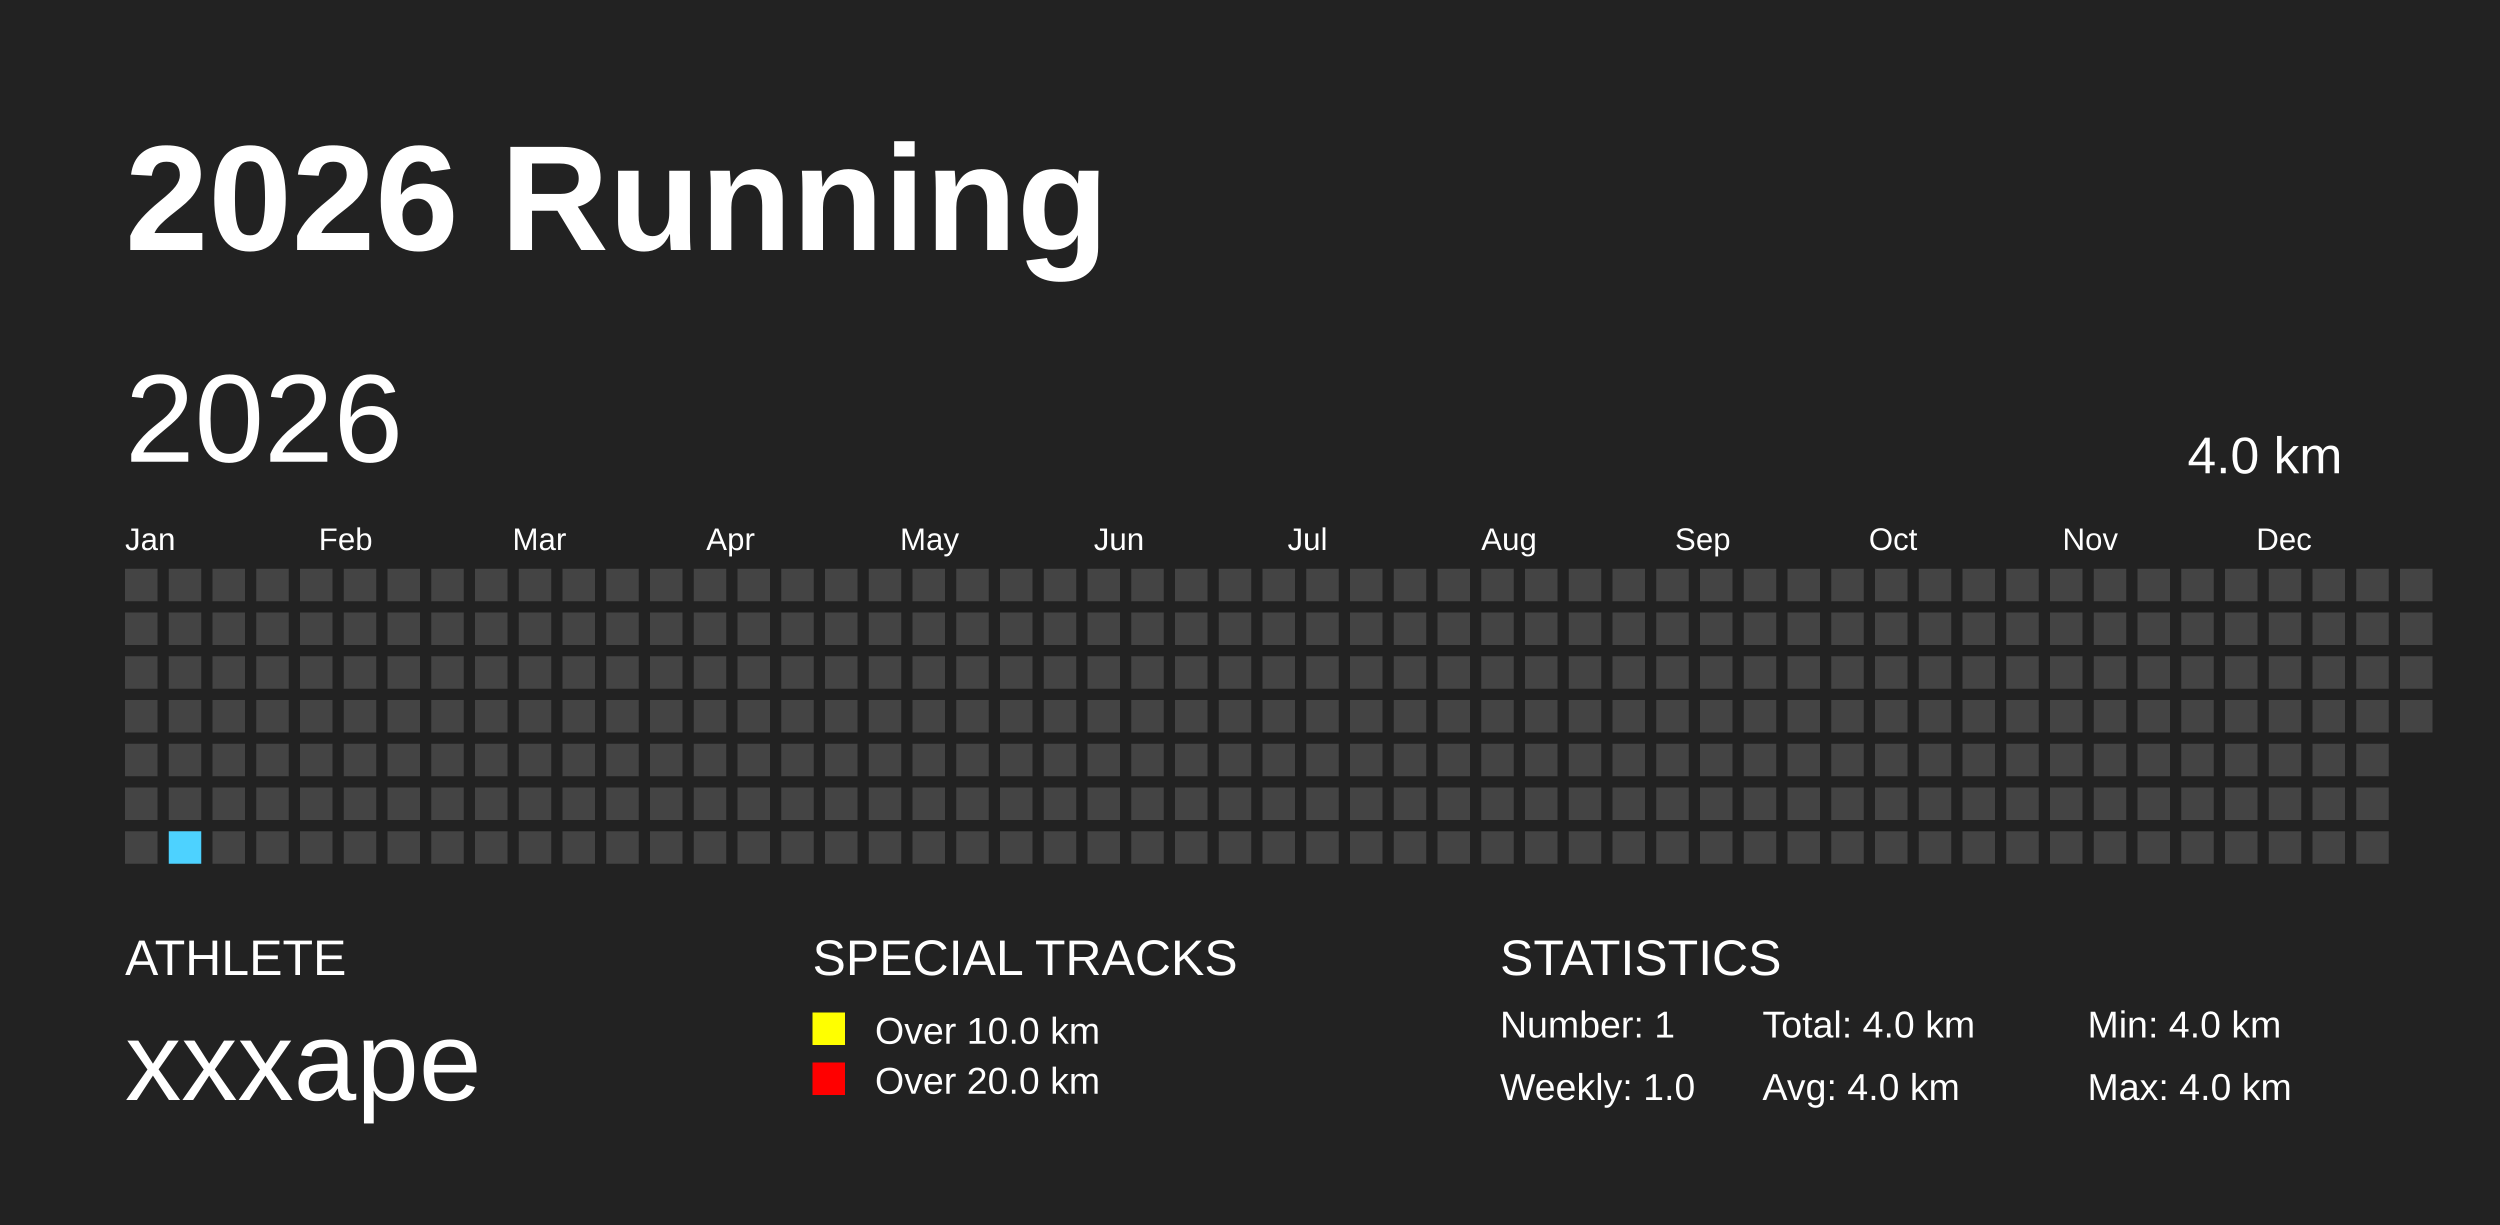
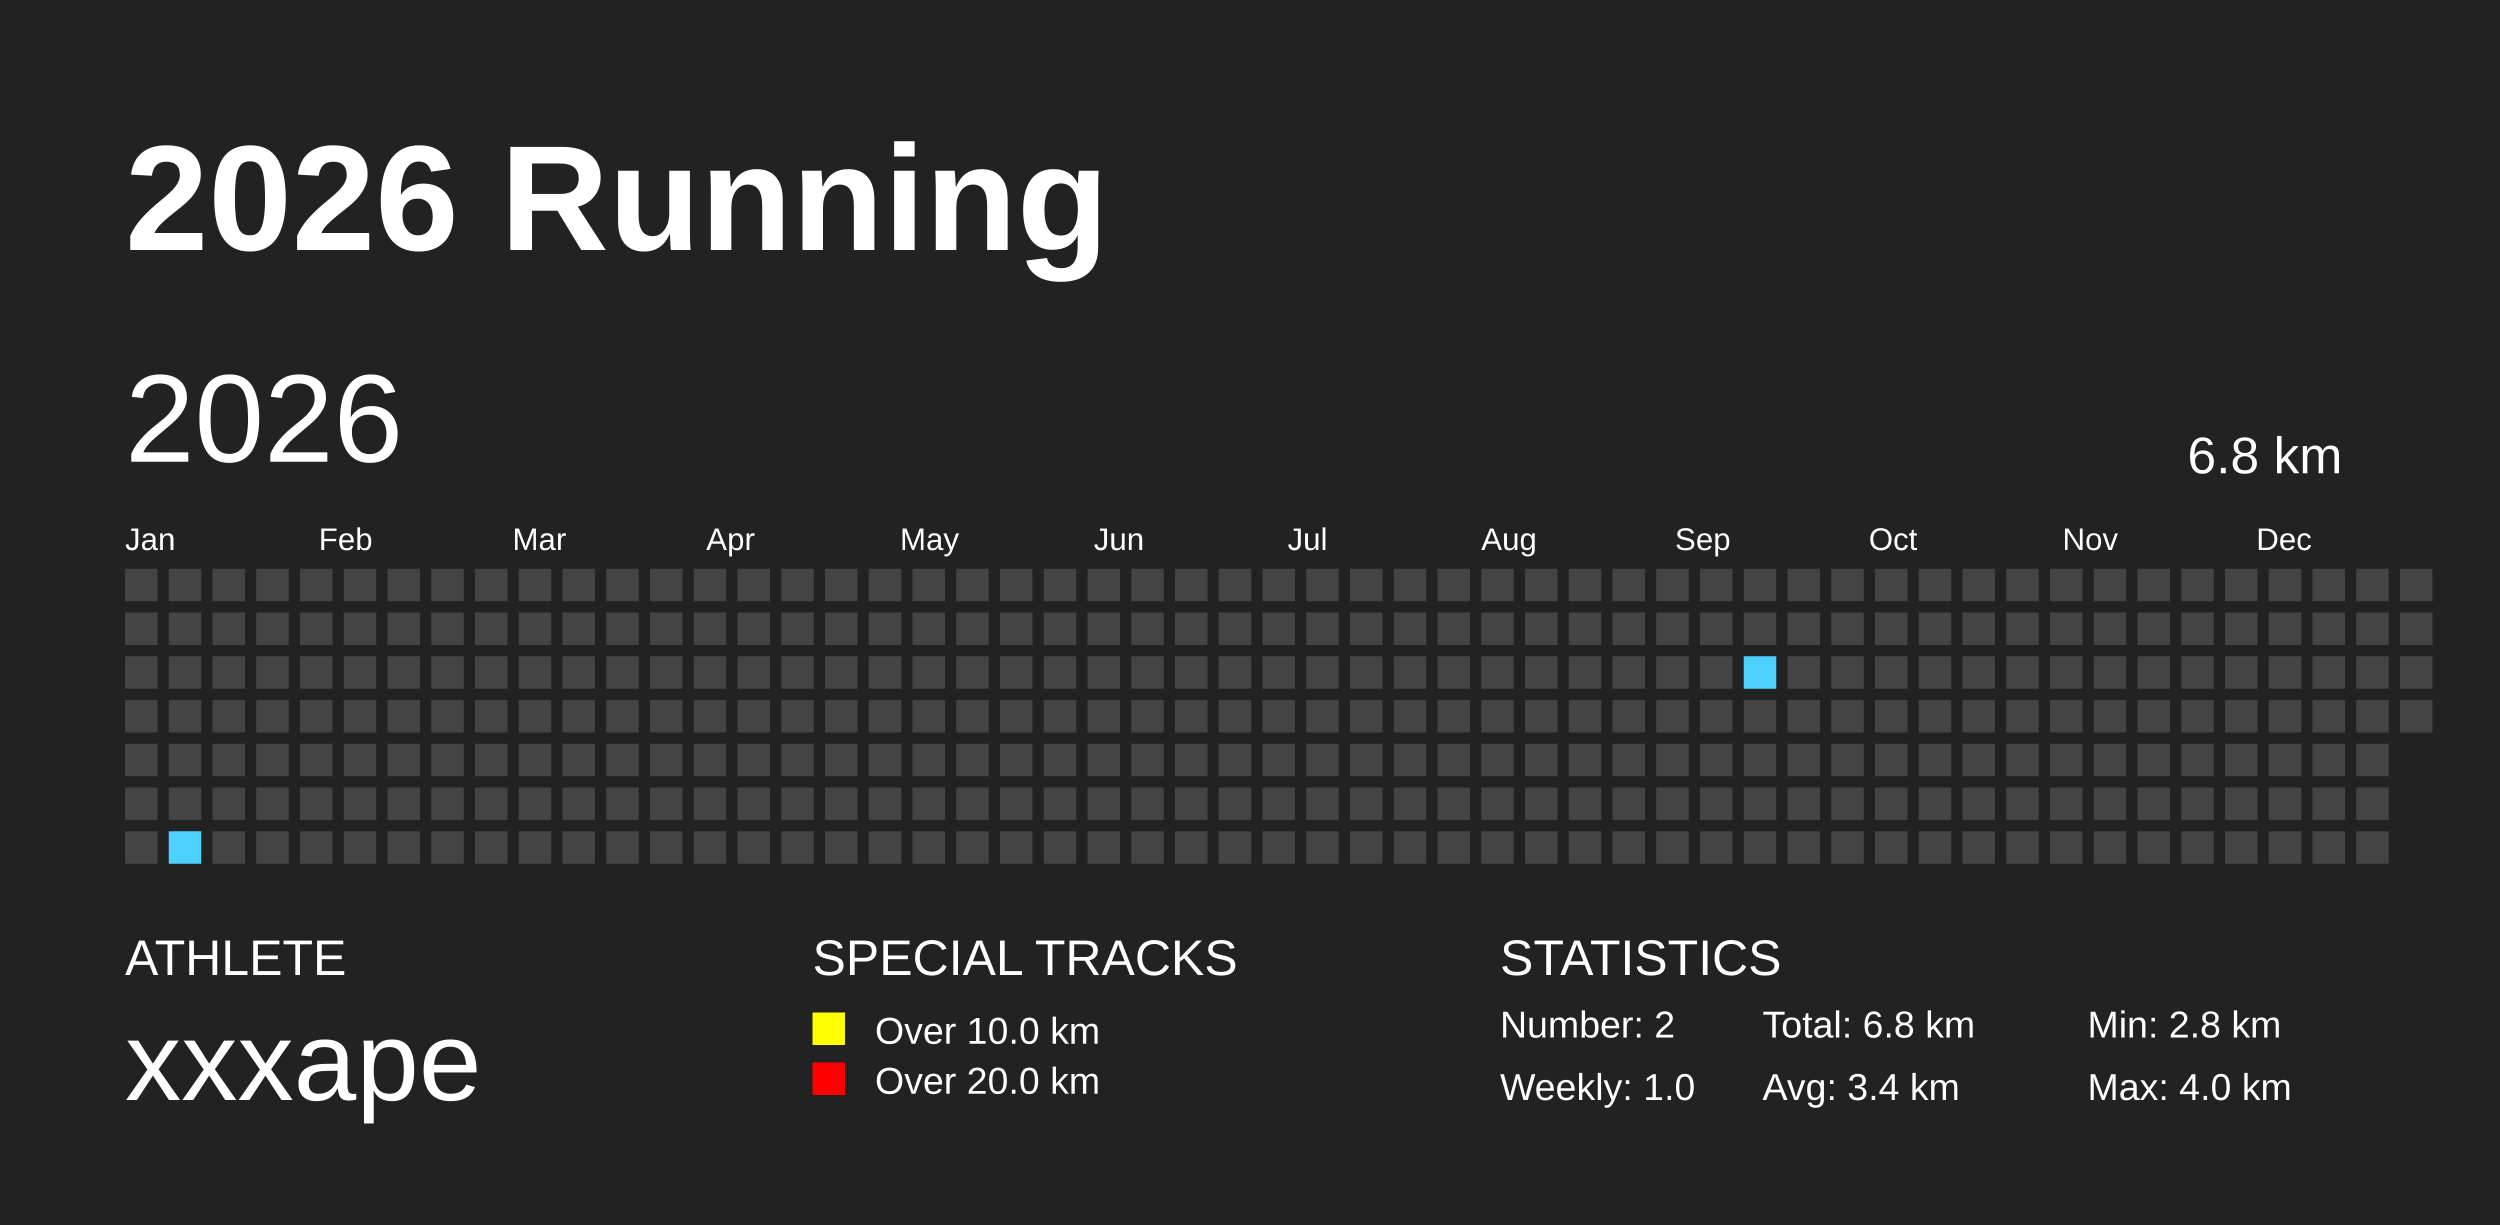
<svg xmlns="http://www.w3.org/2000/svg" baseProfile="full" height="98mm" version="1.1" viewBox="0,0,200,98" width="200mm">
  <defs />
  <rect fill="#222222" height="98" width="200" x="0" y="0" />
  <text fill="#FFFFFF" style="font-size:12px; font-family:Arial; font-weight:bold;" x="10" y="20">2026 Running</text>
  <text fill="#FFFFFF" style="font-size:4px; font-family:Arial" x="10" y="78">ATHLETE</text>
  <text fill="#FFFFFF" style="font-size:9px; font-family:Arial" x="10" y="88">xxxape</text>
  <text fill="#FFFFFF" style="font-size:4px; font-family:Arial" x="65" y="78">SPECIAL TRACKS</text>
  <rect fill="yellow" height="2.6" width="2.6" x="65" y="81" />
  <text fill="#FFFFFF" style="font-size:3px; font-family:Arial" x="70" y="83.5">Over 10.0 km</text>
  <rect fill="red" height="2.6" width="2.6" x="65" y="85" />
  <text fill="#FFFFFF" style="font-size:3px; font-family:Arial" x="70" y="87.5">Over 20.0 km</text>
  <text fill="#FFFFFF" style="font-size:4px; font-family:Arial" x="120" y="78">STATISTICS</text>
-   <text fill="#FFFFFF" style="font-size:3px; font-family:Arial" x="120" y="83">Number: 1</text>
+   <text fill="#FFFFFF" style="font-size:3px; font-family:Arial" x="120" y="83">Number: 2</text>
  <text fill="#FFFFFF" style="font-size:3px; font-family:Arial" x="120" y="88">Weekly: 1.0</text>
-   <text fill="#FFFFFF" style="font-size:3px; font-family:Arial" x="141" y="83">Total: 4.0 km</text>
-   <text fill="#FFFFFF" style="font-size:3px; font-family:Arial" x="141" y="88">Avg: 4.0 km</text>
-   <text fill="#FFFFFF" style="font-size:3px; font-family:Arial" x="167" y="83">Min: 4.0 km</text>
+   <text fill="#FFFFFF" style="font-size:3px; font-family:Arial" x="141" y="83">Total: 6.8 km</text>
+   <text fill="#FFFFFF" style="font-size:3px; font-family:Arial" x="141" y="88">Avg: 3.4 km</text>
+   <text fill="#FFFFFF" style="font-size:3px; font-family:Arial" x="167" y="83">Min: 2.8 km</text>
  <text fill="#FFFFFF" style="font-size:3px; font-family:Arial" x="167" y="88">Max: 4.0 km</text>
  <text dominant-baseline="hanging" fill="#FFFFFF" style="font-size:10.0px; font-family:Arial;" x="10" y="30">2026</text>
-   <text dominant-baseline="hanging" fill="#FFFFFF" style="font-size:4.125px; font-family:Arial;" x="175" y="35">4.0 km</text>
+   <text dominant-baseline="hanging" fill="#FFFFFF" style="font-size:4.125px; font-family:Arial;" x="175" y="35">6.8 km</text>
  <text fill="#FFFFFF" style="font-size:2.5px; font-family:Arial" x="10.0" y="44">Jan</text>
  <text fill="#FFFFFF" style="font-size:2.5px; font-family:Arial" x="25.5" y="44">Feb</text>
  <text fill="#FFFFFF" style="font-size:2.5px; font-family:Arial" x="41.0" y="44">Mar</text>
  <text fill="#FFFFFF" style="font-size:2.5px; font-family:Arial" x="56.5" y="44">Apr</text>
  <text fill="#FFFFFF" style="font-size:2.5px; font-family:Arial" x="72.0" y="44">May</text>
  <text fill="#FFFFFF" style="font-size:2.5px; font-family:Arial" x="87.5" y="44">Jun</text>
  <text fill="#FFFFFF" style="font-size:2.5px; font-family:Arial" x="103.0" y="44">Jul</text>
  <text fill="#FFFFFF" style="font-size:2.5px; font-family:Arial" x="118.5" y="44">Aug</text>
  <text fill="#FFFFFF" style="font-size:2.5px; font-family:Arial" x="134.0" y="44">Sep</text>
  <text fill="#FFFFFF" style="font-size:2.5px; font-family:Arial" x="149.5" y="44">Oct</text>
  <text fill="#FFFFFF" style="font-size:2.5px; font-family:Arial" x="165.0" y="44">Nov</text>
  <text fill="#FFFFFF" style="font-size:2.5px; font-family:Arial" x="180.5" y="44">Dec</text>
  <rect fill="#444444" height="2.6" width="2.6" x="10.0" y="45.5" />
  <rect fill="#444444" height="2.6" width="2.6" x="10.0" y="49.0" />
  <rect fill="#444444" height="2.6" width="2.6" x="10.0" y="52.5" />
  <rect fill="#444444" height="2.6" width="2.6" x="10.0" y="56.0" />
  <rect fill="#444444" height="2.6" width="2.6" x="10.0" y="59.5" />
  <rect fill="#444444" height="2.6" width="2.6" x="10.0" y="63.0" />
  <rect fill="#444444" height="2.6" width="2.6" x="10.0" y="66.5" />
  <rect fill="#444444" height="2.6" width="2.6" x="13.5" y="45.5" />
  <rect fill="#444444" height="2.6" width="2.6" x="13.5" y="49.0" />
  <rect fill="#444444" height="2.6" width="2.6" x="13.5" y="52.5" />
  <rect fill="#444444" height="2.6" width="2.6" x="13.5" y="56.0" />
  <rect fill="#444444" height="2.6" width="2.6" x="13.5" y="59.5" />
  <rect fill="#444444" height="2.6" width="2.6" x="13.5" y="63.0" />
-   <rect fill="#4DD2FF" height="2.6" width="2.6" x="13.5" y="66.5" />
+   <rect fill="#4dd2ff" height="2.6" width="2.6" x="13.5" y="66.5" />
  <rect fill="#444444" height="2.6" width="2.6" x="17.0" y="45.5" />
  <rect fill="#444444" height="2.6" width="2.6" x="17.0" y="49.0" />
  <rect fill="#444444" height="2.6" width="2.6" x="17.0" y="52.5" />
  <rect fill="#444444" height="2.6" width="2.6" x="17.0" y="56.0" />
  <rect fill="#444444" height="2.6" width="2.6" x="17.0" y="59.5" />
  <rect fill="#444444" height="2.6" width="2.6" x="17.0" y="63.0" />
  <rect fill="#444444" height="2.6" width="2.6" x="17.0" y="66.5" />
  <rect fill="#444444" height="2.6" width="2.6" x="20.5" y="45.5" />
  <rect fill="#444444" height="2.6" width="2.6" x="20.5" y="49.0" />
  <rect fill="#444444" height="2.6" width="2.6" x="20.5" y="52.5" />
  <rect fill="#444444" height="2.6" width="2.6" x="20.5" y="56.0" />
  <rect fill="#444444" height="2.6" width="2.6" x="20.5" y="59.5" />
  <rect fill="#444444" height="2.6" width="2.6" x="20.5" y="63.0" />
  <rect fill="#444444" height="2.6" width="2.6" x="20.5" y="66.5" />
  <rect fill="#444444" height="2.6" width="2.6" x="24.0" y="45.5" />
  <rect fill="#444444" height="2.6" width="2.6" x="24.0" y="49.0" />
  <rect fill="#444444" height="2.6" width="2.6" x="24.0" y="52.5" />
  <rect fill="#444444" height="2.6" width="2.6" x="24.0" y="56.0" />
  <rect fill="#444444" height="2.6" width="2.6" x="24.0" y="59.5" />
  <rect fill="#444444" height="2.6" width="2.6" x="24.0" y="63.0" />
  <rect fill="#444444" height="2.6" width="2.6" x="24.0" y="66.5" />
  <rect fill="#444444" height="2.6" width="2.6" x="27.5" y="45.5" />
  <rect fill="#444444" height="2.6" width="2.6" x="27.5" y="49.0" />
  <rect fill="#444444" height="2.6" width="2.6" x="27.5" y="52.5" />
  <rect fill="#444444" height="2.6" width="2.6" x="27.5" y="56.0" />
  <rect fill="#444444" height="2.6" width="2.6" x="27.5" y="59.5" />
  <rect fill="#444444" height="2.6" width="2.6" x="27.5" y="63.0" />
  <rect fill="#444444" height="2.6" width="2.6" x="27.5" y="66.5" />
  <rect fill="#444444" height="2.6" width="2.6" x="31.0" y="45.5" />
  <rect fill="#444444" height="2.6" width="2.6" x="31.0" y="49.0" />
  <rect fill="#444444" height="2.6" width="2.6" x="31.0" y="52.5" />
  <rect fill="#444444" height="2.6" width="2.6" x="31.0" y="56.0" />
  <rect fill="#444444" height="2.6" width="2.6" x="31.0" y="59.5" />
  <rect fill="#444444" height="2.6" width="2.6" x="31.0" y="63.0" />
  <rect fill="#444444" height="2.6" width="2.6" x="31.0" y="66.5" />
  <rect fill="#444444" height="2.6" width="2.6" x="34.5" y="45.5" />
  <rect fill="#444444" height="2.6" width="2.6" x="34.5" y="49.0" />
  <rect fill="#444444" height="2.6" width="2.6" x="34.5" y="52.5" />
  <rect fill="#444444" height="2.6" width="2.6" x="34.5" y="56.0" />
  <rect fill="#444444" height="2.6" width="2.6" x="34.5" y="59.5" />
  <rect fill="#444444" height="2.6" width="2.6" x="34.5" y="63.0" />
  <rect fill="#444444" height="2.6" width="2.6" x="34.5" y="66.5" />
  <rect fill="#444444" height="2.6" width="2.6" x="38.0" y="45.5" />
  <rect fill="#444444" height="2.6" width="2.6" x="38.0" y="49.0" />
  <rect fill="#444444" height="2.6" width="2.6" x="38.0" y="52.5" />
  <rect fill="#444444" height="2.6" width="2.6" x="38.0" y="56.0" />
  <rect fill="#444444" height="2.6" width="2.6" x="38.0" y="59.5" />
  <rect fill="#444444" height="2.6" width="2.6" x="38.0" y="63.0" />
  <rect fill="#444444" height="2.6" width="2.6" x="38.0" y="66.5" />
  <rect fill="#444444" height="2.6" width="2.6" x="41.5" y="45.5" />
  <rect fill="#444444" height="2.6" width="2.6" x="41.5" y="49.0" />
  <rect fill="#444444" height="2.6" width="2.6" x="41.5" y="52.5" />
  <rect fill="#444444" height="2.6" width="2.6" x="41.5" y="56.0" />
  <rect fill="#444444" height="2.6" width="2.6" x="41.5" y="59.5" />
  <rect fill="#444444" height="2.6" width="2.6" x="41.5" y="63.0" />
  <rect fill="#444444" height="2.6" width="2.6" x="41.5" y="66.5" />
  <rect fill="#444444" height="2.6" width="2.6" x="45.0" y="45.5" />
  <rect fill="#444444" height="2.6" width="2.6" x="45.0" y="49.0" />
  <rect fill="#444444" height="2.6" width="2.6" x="45.0" y="52.5" />
  <rect fill="#444444" height="2.6" width="2.6" x="45.0" y="56.0" />
  <rect fill="#444444" height="2.6" width="2.6" x="45.0" y="59.5" />
  <rect fill="#444444" height="2.6" width="2.6" x="45.0" y="63.0" />
  <rect fill="#444444" height="2.6" width="2.6" x="45.0" y="66.5" />
  <rect fill="#444444" height="2.6" width="2.6" x="48.5" y="45.5" />
  <rect fill="#444444" height="2.6" width="2.6" x="48.5" y="49.0" />
  <rect fill="#444444" height="2.6" width="2.6" x="48.5" y="52.5" />
  <rect fill="#444444" height="2.6" width="2.6" x="48.5" y="56.0" />
  <rect fill="#444444" height="2.6" width="2.6" x="48.5" y="59.5" />
  <rect fill="#444444" height="2.6" width="2.6" x="48.5" y="63.0" />
  <rect fill="#444444" height="2.6" width="2.6" x="48.5" y="66.5" />
  <rect fill="#444444" height="2.6" width="2.6" x="52.0" y="45.5" />
  <rect fill="#444444" height="2.6" width="2.6" x="52.0" y="49.0" />
  <rect fill="#444444" height="2.6" width="2.6" x="52.0" y="52.5" />
  <rect fill="#444444" height="2.6" width="2.6" x="52.0" y="56.0" />
  <rect fill="#444444" height="2.6" width="2.6" x="52.0" y="59.5" />
  <rect fill="#444444" height="2.6" width="2.6" x="52.0" y="63.0" />
  <rect fill="#444444" height="2.6" width="2.6" x="52.0" y="66.5" />
  <rect fill="#444444" height="2.6" width="2.6" x="55.5" y="45.5" />
  <rect fill="#444444" height="2.6" width="2.6" x="55.5" y="49.0" />
  <rect fill="#444444" height="2.6" width="2.6" x="55.5" y="52.5" />
  <rect fill="#444444" height="2.6" width="2.6" x="55.5" y="56.0" />
  <rect fill="#444444" height="2.6" width="2.6" x="55.5" y="59.5" />
  <rect fill="#444444" height="2.6" width="2.6" x="55.5" y="63.0" />
  <rect fill="#444444" height="2.6" width="2.6" x="55.5" y="66.5" />
  <rect fill="#444444" height="2.6" width="2.6" x="59.0" y="45.5" />
  <rect fill="#444444" height="2.6" width="2.6" x="59.0" y="49.0" />
  <rect fill="#444444" height="2.6" width="2.6" x="59.0" y="52.5" />
  <rect fill="#444444" height="2.6" width="2.6" x="59.0" y="56.0" />
  <rect fill="#444444" height="2.6" width="2.6" x="59.0" y="59.5" />
  <rect fill="#444444" height="2.6" width="2.6" x="59.0" y="63.0" />
  <rect fill="#444444" height="2.6" width="2.6" x="59.0" y="66.5" />
  <rect fill="#444444" height="2.6" width="2.6" x="62.5" y="45.5" />
  <rect fill="#444444" height="2.6" width="2.6" x="62.5" y="49.0" />
  <rect fill="#444444" height="2.6" width="2.6" x="62.5" y="52.5" />
  <rect fill="#444444" height="2.6" width="2.6" x="62.5" y="56.0" />
  <rect fill="#444444" height="2.6" width="2.6" x="62.5" y="59.5" />
  <rect fill="#444444" height="2.6" width="2.6" x="62.5" y="63.0" />
  <rect fill="#444444" height="2.6" width="2.6" x="62.5" y="66.5" />
  <rect fill="#444444" height="2.6" width="2.6" x="66.0" y="45.5" />
  <rect fill="#444444" height="2.6" width="2.6" x="66.0" y="49.0" />
  <rect fill="#444444" height="2.6" width="2.6" x="66.0" y="52.5" />
  <rect fill="#444444" height="2.6" width="2.6" x="66.0" y="56.0" />
  <rect fill="#444444" height="2.6" width="2.6" x="66.0" y="59.5" />
  <rect fill="#444444" height="2.6" width="2.6" x="66.0" y="63.0" />
  <rect fill="#444444" height="2.6" width="2.6" x="66.0" y="66.5" />
  <rect fill="#444444" height="2.6" width="2.6" x="69.5" y="45.5" />
  <rect fill="#444444" height="2.6" width="2.6" x="69.5" y="49.0" />
  <rect fill="#444444" height="2.6" width="2.6" x="69.5" y="52.5" />
  <rect fill="#444444" height="2.6" width="2.6" x="69.5" y="56.0" />
  <rect fill="#444444" height="2.6" width="2.6" x="69.5" y="59.5" />
  <rect fill="#444444" height="2.6" width="2.6" x="69.5" y="63.0" />
  <rect fill="#444444" height="2.6" width="2.6" x="69.5" y="66.5" />
  <rect fill="#444444" height="2.6" width="2.6" x="73.0" y="45.5" />
  <rect fill="#444444" height="2.6" width="2.6" x="73.0" y="49.0" />
  <rect fill="#444444" height="2.6" width="2.6" x="73.0" y="52.5" />
  <rect fill="#444444" height="2.6" width="2.6" x="73.0" y="56.0" />
  <rect fill="#444444" height="2.6" width="2.6" x="73.0" y="59.5" />
  <rect fill="#444444" height="2.6" width="2.6" x="73.0" y="63.0" />
  <rect fill="#444444" height="2.6" width="2.6" x="73.0" y="66.5" />
  <rect fill="#444444" height="2.6" width="2.6" x="76.5" y="45.5" />
  <rect fill="#444444" height="2.6" width="2.6" x="76.5" y="49.0" />
  <rect fill="#444444" height="2.6" width="2.6" x="76.5" y="52.5" />
  <rect fill="#444444" height="2.6" width="2.6" x="76.5" y="56.0" />
  <rect fill="#444444" height="2.6" width="2.6" x="76.5" y="59.5" />
  <rect fill="#444444" height="2.6" width="2.6" x="76.5" y="63.0" />
  <rect fill="#444444" height="2.6" width="2.6" x="76.5" y="66.5" />
  <rect fill="#444444" height="2.6" width="2.6" x="80.0" y="45.5" />
  <rect fill="#444444" height="2.6" width="2.6" x="80.0" y="49.0" />
  <rect fill="#444444" height="2.6" width="2.6" x="80.0" y="52.5" />
  <rect fill="#444444" height="2.6" width="2.6" x="80.0" y="56.0" />
  <rect fill="#444444" height="2.6" width="2.6" x="80.0" y="59.5" />
  <rect fill="#444444" height="2.6" width="2.6" x="80.0" y="63.0" />
  <rect fill="#444444" height="2.6" width="2.6" x="80.0" y="66.5" />
  <rect fill="#444444" height="2.6" width="2.6" x="83.5" y="45.5" />
  <rect fill="#444444" height="2.6" width="2.6" x="83.5" y="49.0" />
  <rect fill="#444444" height="2.6" width="2.6" x="83.5" y="52.5" />
  <rect fill="#444444" height="2.6" width="2.6" x="83.5" y="56.0" />
  <rect fill="#444444" height="2.6" width="2.6" x="83.5" y="59.5" />
  <rect fill="#444444" height="2.6" width="2.6" x="83.5" y="63.0" />
  <rect fill="#444444" height="2.6" width="2.6" x="83.5" y="66.5" />
  <rect fill="#444444" height="2.6" width="2.6" x="87.0" y="45.5" />
  <rect fill="#444444" height="2.6" width="2.6" x="87.0" y="49.0" />
  <rect fill="#444444" height="2.6" width="2.6" x="87.0" y="52.5" />
  <rect fill="#444444" height="2.6" width="2.6" x="87.0" y="56.0" />
  <rect fill="#444444" height="2.6" width="2.6" x="87.0" y="59.5" />
  <rect fill="#444444" height="2.6" width="2.6" x="87.0" y="63.0" />
  <rect fill="#444444" height="2.6" width="2.6" x="87.0" y="66.5" />
  <rect fill="#444444" height="2.6" width="2.6" x="90.5" y="45.5" />
  <rect fill="#444444" height="2.6" width="2.6" x="90.5" y="49.0" />
  <rect fill="#444444" height="2.6" width="2.6" x="90.5" y="52.5" />
  <rect fill="#444444" height="2.6" width="2.6" x="90.5" y="56.0" />
  <rect fill="#444444" height="2.6" width="2.6" x="90.5" y="59.5" />
  <rect fill="#444444" height="2.6" width="2.6" x="90.5" y="63.0" />
  <rect fill="#444444" height="2.6" width="2.6" x="90.5" y="66.5" />
  <rect fill="#444444" height="2.6" width="2.6" x="94.0" y="45.5" />
  <rect fill="#444444" height="2.6" width="2.6" x="94.0" y="49.0" />
  <rect fill="#444444" height="2.6" width="2.6" x="94.0" y="52.5" />
  <rect fill="#444444" height="2.6" width="2.6" x="94.0" y="56.0" />
  <rect fill="#444444" height="2.6" width="2.6" x="94.0" y="59.5" />
  <rect fill="#444444" height="2.6" width="2.6" x="94.0" y="63.0" />
  <rect fill="#444444" height="2.6" width="2.6" x="94.0" y="66.5" />
  <rect fill="#444444" height="2.6" width="2.6" x="97.5" y="45.5" />
  <rect fill="#444444" height="2.6" width="2.6" x="97.5" y="49.0" />
  <rect fill="#444444" height="2.6" width="2.6" x="97.5" y="52.5" />
  <rect fill="#444444" height="2.6" width="2.6" x="97.5" y="56.0" />
  <rect fill="#444444" height="2.6" width="2.6" x="97.5" y="59.5" />
  <rect fill="#444444" height="2.6" width="2.6" x="97.5" y="63.0" />
  <rect fill="#444444" height="2.6" width="2.6" x="97.5" y="66.5" />
  <rect fill="#444444" height="2.6" width="2.6" x="101.0" y="45.5" />
  <rect fill="#444444" height="2.6" width="2.6" x="101.0" y="49.0" />
  <rect fill="#444444" height="2.6" width="2.6" x="101.0" y="52.5" />
  <rect fill="#444444" height="2.6" width="2.6" x="101.0" y="56.0" />
  <rect fill="#444444" height="2.6" width="2.6" x="101.0" y="59.5" />
  <rect fill="#444444" height="2.6" width="2.6" x="101.0" y="63.0" />
  <rect fill="#444444" height="2.6" width="2.6" x="101.0" y="66.5" />
  <rect fill="#444444" height="2.6" width="2.6" x="104.5" y="45.5" />
  <rect fill="#444444" height="2.6" width="2.6" x="104.5" y="49.0" />
  <rect fill="#444444" height="2.6" width="2.6" x="104.5" y="52.5" />
  <rect fill="#444444" height="2.6" width="2.6" x="104.5" y="56.0" />
  <rect fill="#444444" height="2.6" width="2.6" x="104.5" y="59.5" />
  <rect fill="#444444" height="2.6" width="2.6" x="104.5" y="63.0" />
  <rect fill="#444444" height="2.6" width="2.6" x="104.5" y="66.5" />
  <rect fill="#444444" height="2.6" width="2.6" x="108.0" y="45.5" />
  <rect fill="#444444" height="2.6" width="2.6" x="108.0" y="49.0" />
  <rect fill="#444444" height="2.6" width="2.6" x="108.0" y="52.5" />
  <rect fill="#444444" height="2.6" width="2.6" x="108.0" y="56.0" />
  <rect fill="#444444" height="2.6" width="2.6" x="108.0" y="59.5" />
  <rect fill="#444444" height="2.6" width="2.6" x="108.0" y="63.0" />
  <rect fill="#444444" height="2.6" width="2.6" x="108.0" y="66.5" />
  <rect fill="#444444" height="2.6" width="2.6" x="111.5" y="45.5" />
  <rect fill="#444444" height="2.6" width="2.6" x="111.5" y="49.0" />
  <rect fill="#444444" height="2.6" width="2.6" x="111.5" y="52.5" />
  <rect fill="#444444" height="2.6" width="2.6" x="111.5" y="56.0" />
  <rect fill="#444444" height="2.6" width="2.6" x="111.5" y="59.5" />
  <rect fill="#444444" height="2.6" width="2.6" x="111.5" y="63.0" />
  <rect fill="#444444" height="2.6" width="2.6" x="111.5" y="66.5" />
  <rect fill="#444444" height="2.6" width="2.6" x="115.0" y="45.5" />
  <rect fill="#444444" height="2.6" width="2.6" x="115.0" y="49.0" />
  <rect fill="#444444" height="2.6" width="2.6" x="115.0" y="52.5" />
  <rect fill="#444444" height="2.6" width="2.6" x="115.0" y="56.0" />
  <rect fill="#444444" height="2.6" width="2.6" x="115.0" y="59.5" />
  <rect fill="#444444" height="2.6" width="2.6" x="115.0" y="63.0" />
  <rect fill="#444444" height="2.6" width="2.6" x="115.0" y="66.5" />
  <rect fill="#444444" height="2.6" width="2.6" x="118.5" y="45.5" />
  <rect fill="#444444" height="2.6" width="2.6" x="118.5" y="49.0" />
  <rect fill="#444444" height="2.6" width="2.6" x="118.5" y="52.5" />
  <rect fill="#444444" height="2.6" width="2.6" x="118.5" y="56.0" />
  <rect fill="#444444" height="2.6" width="2.6" x="118.5" y="59.5" />
  <rect fill="#444444" height="2.6" width="2.6" x="118.5" y="63.0" />
  <rect fill="#444444" height="2.6" width="2.6" x="118.5" y="66.5" />
  <rect fill="#444444" height="2.6" width="2.6" x="122.0" y="45.5" />
  <rect fill="#444444" height="2.6" width="2.6" x="122.0" y="49.0" />
  <rect fill="#444444" height="2.6" width="2.6" x="122.0" y="52.5" />
  <rect fill="#444444" height="2.6" width="2.6" x="122.0" y="56.0" />
  <rect fill="#444444" height="2.6" width="2.6" x="122.0" y="59.5" />
  <rect fill="#444444" height="2.6" width="2.6" x="122.0" y="63.0" />
  <rect fill="#444444" height="2.6" width="2.6" x="122.0" y="66.5" />
  <rect fill="#444444" height="2.6" width="2.6" x="125.5" y="45.5" />
  <rect fill="#444444" height="2.6" width="2.6" x="125.5" y="49.0" />
  <rect fill="#444444" height="2.6" width="2.6" x="125.5" y="52.5" />
  <rect fill="#444444" height="2.6" width="2.6" x="125.5" y="56.0" />
  <rect fill="#444444" height="2.6" width="2.6" x="125.5" y="59.5" />
  <rect fill="#444444" height="2.6" width="2.6" x="125.5" y="63.0" />
  <rect fill="#444444" height="2.6" width="2.6" x="125.5" y="66.5" />
  <rect fill="#444444" height="2.6" width="2.6" x="129.0" y="45.5" />
  <rect fill="#444444" height="2.6" width="2.6" x="129.0" y="49.0" />
  <rect fill="#444444" height="2.6" width="2.6" x="129.0" y="52.5" />
  <rect fill="#444444" height="2.6" width="2.6" x="129.0" y="56.0" />
  <rect fill="#444444" height="2.6" width="2.6" x="129.0" y="59.5" />
  <rect fill="#444444" height="2.6" width="2.6" x="129.0" y="63.0" />
  <rect fill="#444444" height="2.6" width="2.6" x="129.0" y="66.5" />
  <rect fill="#444444" height="2.6" width="2.6" x="132.5" y="45.5" />
  <rect fill="#444444" height="2.6" width="2.6" x="132.5" y="49.0" />
  <rect fill="#444444" height="2.6" width="2.6" x="132.5" y="52.5" />
  <rect fill="#444444" height="2.6" width="2.6" x="132.5" y="56.0" />
  <rect fill="#444444" height="2.6" width="2.6" x="132.5" y="59.5" />
  <rect fill="#444444" height="2.6" width="2.6" x="132.5" y="63.0" />
  <rect fill="#444444" height="2.6" width="2.6" x="132.5" y="66.5" />
  <rect fill="#444444" height="2.6" width="2.6" x="136.0" y="45.5" />
  <rect fill="#444444" height="2.6" width="2.6" x="136.0" y="49.0" />
  <rect fill="#444444" height="2.6" width="2.6" x="136.0" y="52.5" />
  <rect fill="#444444" height="2.6" width="2.6" x="136.0" y="56.0" />
  <rect fill="#444444" height="2.6" width="2.6" x="136.0" y="59.5" />
  <rect fill="#444444" height="2.6" width="2.6" x="136.0" y="63.0" />
  <rect fill="#444444" height="2.6" width="2.6" x="136.0" y="66.5" />
  <rect fill="#444444" height="2.6" width="2.6" x="139.5" y="45.5" />
  <rect fill="#444444" height="2.6" width="2.6" x="139.5" y="49.0" />
-   <rect fill="#444444" height="2.6" width="2.6" x="139.5" y="52.5" />
+   <rect fill="#4dd2ff" height="2.6" width="2.6" x="139.5" y="52.5" />
  <rect fill="#444444" height="2.6" width="2.6" x="139.5" y="56.0" />
  <rect fill="#444444" height="2.6" width="2.6" x="139.5" y="59.5" />
  <rect fill="#444444" height="2.6" width="2.6" x="139.5" y="63.0" />
  <rect fill="#444444" height="2.6" width="2.6" x="139.5" y="66.5" />
  <rect fill="#444444" height="2.6" width="2.6" x="143.0" y="45.5" />
  <rect fill="#444444" height="2.6" width="2.6" x="143.0" y="49.0" />
  <rect fill="#444444" height="2.6" width="2.6" x="143.0" y="52.5" />
  <rect fill="#444444" height="2.6" width="2.6" x="143.0" y="56.0" />
  <rect fill="#444444" height="2.6" width="2.6" x="143.0" y="59.5" />
  <rect fill="#444444" height="2.6" width="2.6" x="143.0" y="63.0" />
  <rect fill="#444444" height="2.6" width="2.6" x="143.0" y="66.5" />
  <rect fill="#444444" height="2.6" width="2.6" x="146.5" y="45.5" />
  <rect fill="#444444" height="2.6" width="2.6" x="146.5" y="49.0" />
  <rect fill="#444444" height="2.6" width="2.6" x="146.5" y="52.5" />
  <rect fill="#444444" height="2.6" width="2.6" x="146.5" y="56.0" />
  <rect fill="#444444" height="2.6" width="2.6" x="146.5" y="59.5" />
  <rect fill="#444444" height="2.6" width="2.6" x="146.5" y="63.0" />
  <rect fill="#444444" height="2.6" width="2.6" x="146.5" y="66.5" />
  <rect fill="#444444" height="2.6" width="2.6" x="150.0" y="45.5" />
  <rect fill="#444444" height="2.6" width="2.6" x="150.0" y="49.0" />
  <rect fill="#444444" height="2.6" width="2.6" x="150.0" y="52.5" />
  <rect fill="#444444" height="2.6" width="2.6" x="150.0" y="56.0" />
  <rect fill="#444444" height="2.6" width="2.6" x="150.0" y="59.5" />
  <rect fill="#444444" height="2.6" width="2.6" x="150.0" y="63.0" />
  <rect fill="#444444" height="2.6" width="2.6" x="150.0" y="66.5" />
  <rect fill="#444444" height="2.6" width="2.6" x="153.5" y="45.5" />
  <rect fill="#444444" height="2.6" width="2.6" x="153.5" y="49.0" />
  <rect fill="#444444" height="2.6" width="2.6" x="153.5" y="52.5" />
  <rect fill="#444444" height="2.6" width="2.6" x="153.5" y="56.0" />
  <rect fill="#444444" height="2.6" width="2.6" x="153.5" y="59.5" />
  <rect fill="#444444" height="2.6" width="2.6" x="153.5" y="63.0" />
  <rect fill="#444444" height="2.6" width="2.6" x="153.5" y="66.5" />
  <rect fill="#444444" height="2.6" width="2.6" x="157.0" y="45.5" />
  <rect fill="#444444" height="2.6" width="2.6" x="157.0" y="49.0" />
  <rect fill="#444444" height="2.6" width="2.6" x="157.0" y="52.5" />
  <rect fill="#444444" height="2.6" width="2.6" x="157.0" y="56.0" />
  <rect fill="#444444" height="2.6" width="2.6" x="157.0" y="59.5" />
  <rect fill="#444444" height="2.6" width="2.6" x="157.0" y="63.0" />
  <rect fill="#444444" height="2.6" width="2.6" x="157.0" y="66.5" />
  <rect fill="#444444" height="2.6" width="2.6" x="160.5" y="45.5" />
  <rect fill="#444444" height="2.6" width="2.6" x="160.5" y="49.0" />
  <rect fill="#444444" height="2.6" width="2.6" x="160.5" y="52.5" />
  <rect fill="#444444" height="2.6" width="2.6" x="160.5" y="56.0" />
  <rect fill="#444444" height="2.6" width="2.6" x="160.5" y="59.5" />
  <rect fill="#444444" height="2.6" width="2.6" x="160.5" y="63.0" />
  <rect fill="#444444" height="2.6" width="2.6" x="160.5" y="66.5" />
  <rect fill="#444444" height="2.6" width="2.6" x="164.0" y="45.5" />
  <rect fill="#444444" height="2.6" width="2.6" x="164.0" y="49.0" />
  <rect fill="#444444" height="2.6" width="2.6" x="164.0" y="52.5" />
  <rect fill="#444444" height="2.6" width="2.6" x="164.0" y="56.0" />
  <rect fill="#444444" height="2.6" width="2.6" x="164.0" y="59.5" />
  <rect fill="#444444" height="2.6" width="2.6" x="164.0" y="63.0" />
  <rect fill="#444444" height="2.6" width="2.6" x="164.0" y="66.5" />
  <rect fill="#444444" height="2.6" width="2.6" x="167.5" y="45.5" />
  <rect fill="#444444" height="2.6" width="2.6" x="167.5" y="49.0" />
  <rect fill="#444444" height="2.6" width="2.6" x="167.5" y="52.5" />
  <rect fill="#444444" height="2.6" width="2.6" x="167.5" y="56.0" />
  <rect fill="#444444" height="2.6" width="2.6" x="167.5" y="59.5" />
  <rect fill="#444444" height="2.6" width="2.6" x="167.5" y="63.0" />
  <rect fill="#444444" height="2.6" width="2.6" x="167.5" y="66.5" />
  <rect fill="#444444" height="2.6" width="2.6" x="171.0" y="45.5" />
  <rect fill="#444444" height="2.6" width="2.6" x="171.0" y="49.0" />
  <rect fill="#444444" height="2.6" width="2.6" x="171.0" y="52.5" />
  <rect fill="#444444" height="2.6" width="2.6" x="171.0" y="56.0" />
  <rect fill="#444444" height="2.6" width="2.6" x="171.0" y="59.5" />
  <rect fill="#444444" height="2.6" width="2.6" x="171.0" y="63.0" />
  <rect fill="#444444" height="2.6" width="2.6" x="171.0" y="66.5" />
  <rect fill="#444444" height="2.6" width="2.6" x="174.5" y="45.5" />
  <rect fill="#444444" height="2.6" width="2.6" x="174.5" y="49.0" />
  <rect fill="#444444" height="2.6" width="2.6" x="174.5" y="52.5" />
  <rect fill="#444444" height="2.6" width="2.6" x="174.5" y="56.0" />
  <rect fill="#444444" height="2.6" width="2.6" x="174.5" y="59.5" />
  <rect fill="#444444" height="2.6" width="2.6" x="174.5" y="63.0" />
  <rect fill="#444444" height="2.6" width="2.6" x="174.5" y="66.5" />
  <rect fill="#444444" height="2.6" width="2.6" x="178.0" y="45.5" />
  <rect fill="#444444" height="2.6" width="2.6" x="178.0" y="49.0" />
  <rect fill="#444444" height="2.6" width="2.6" x="178.0" y="52.5" />
  <rect fill="#444444" height="2.6" width="2.6" x="178.0" y="56.0" />
  <rect fill="#444444" height="2.6" width="2.6" x="178.0" y="59.5" />
  <rect fill="#444444" height="2.6" width="2.6" x="178.0" y="63.0" />
  <rect fill="#444444" height="2.6" width="2.6" x="178.0" y="66.5" />
  <rect fill="#444444" height="2.6" width="2.6" x="181.5" y="45.5" />
  <rect fill="#444444" height="2.6" width="2.6" x="181.5" y="49.0" />
  <rect fill="#444444" height="2.6" width="2.6" x="181.5" y="52.5" />
  <rect fill="#444444" height="2.6" width="2.6" x="181.5" y="56.0" />
  <rect fill="#444444" height="2.6" width="2.6" x="181.5" y="59.5" />
  <rect fill="#444444" height="2.6" width="2.6" x="181.5" y="63.0" />
  <rect fill="#444444" height="2.6" width="2.6" x="181.5" y="66.5" />
  <rect fill="#444444" height="2.6" width="2.6" x="185.0" y="45.5" />
  <rect fill="#444444" height="2.6" width="2.6" x="185.0" y="49.0" />
  <rect fill="#444444" height="2.6" width="2.6" x="185.0" y="52.5" />
  <rect fill="#444444" height="2.6" width="2.6" x="185.0" y="56.0" />
  <rect fill="#444444" height="2.6" width="2.6" x="185.0" y="59.5" />
  <rect fill="#444444" height="2.6" width="2.6" x="185.0" y="63.0" />
  <rect fill="#444444" height="2.6" width="2.6" x="185.0" y="66.5" />
  <rect fill="#444444" height="2.6" width="2.6" x="188.5" y="45.5" />
  <rect fill="#444444" height="2.6" width="2.6" x="188.5" y="49.0" />
  <rect fill="#444444" height="2.6" width="2.6" x="188.5" y="52.5" />
  <rect fill="#444444" height="2.6" width="2.6" x="188.5" y="56.0" />
  <rect fill="#444444" height="2.6" width="2.6" x="188.5" y="59.5" />
  <rect fill="#444444" height="2.6" width="2.6" x="188.5" y="63.0" />
  <rect fill="#444444" height="2.6" width="2.6" x="188.5" y="66.5" />
  <rect fill="#444444" height="2.6" width="2.6" x="192.0" y="45.5" />
  <rect fill="#444444" height="2.6" width="2.6" x="192.0" y="49.0" />
  <rect fill="#444444" height="2.6" width="2.6" x="192.0" y="52.5" />
  <rect fill="#444444" height="2.6" width="2.6" x="192.0" y="56.0" />
</svg>
